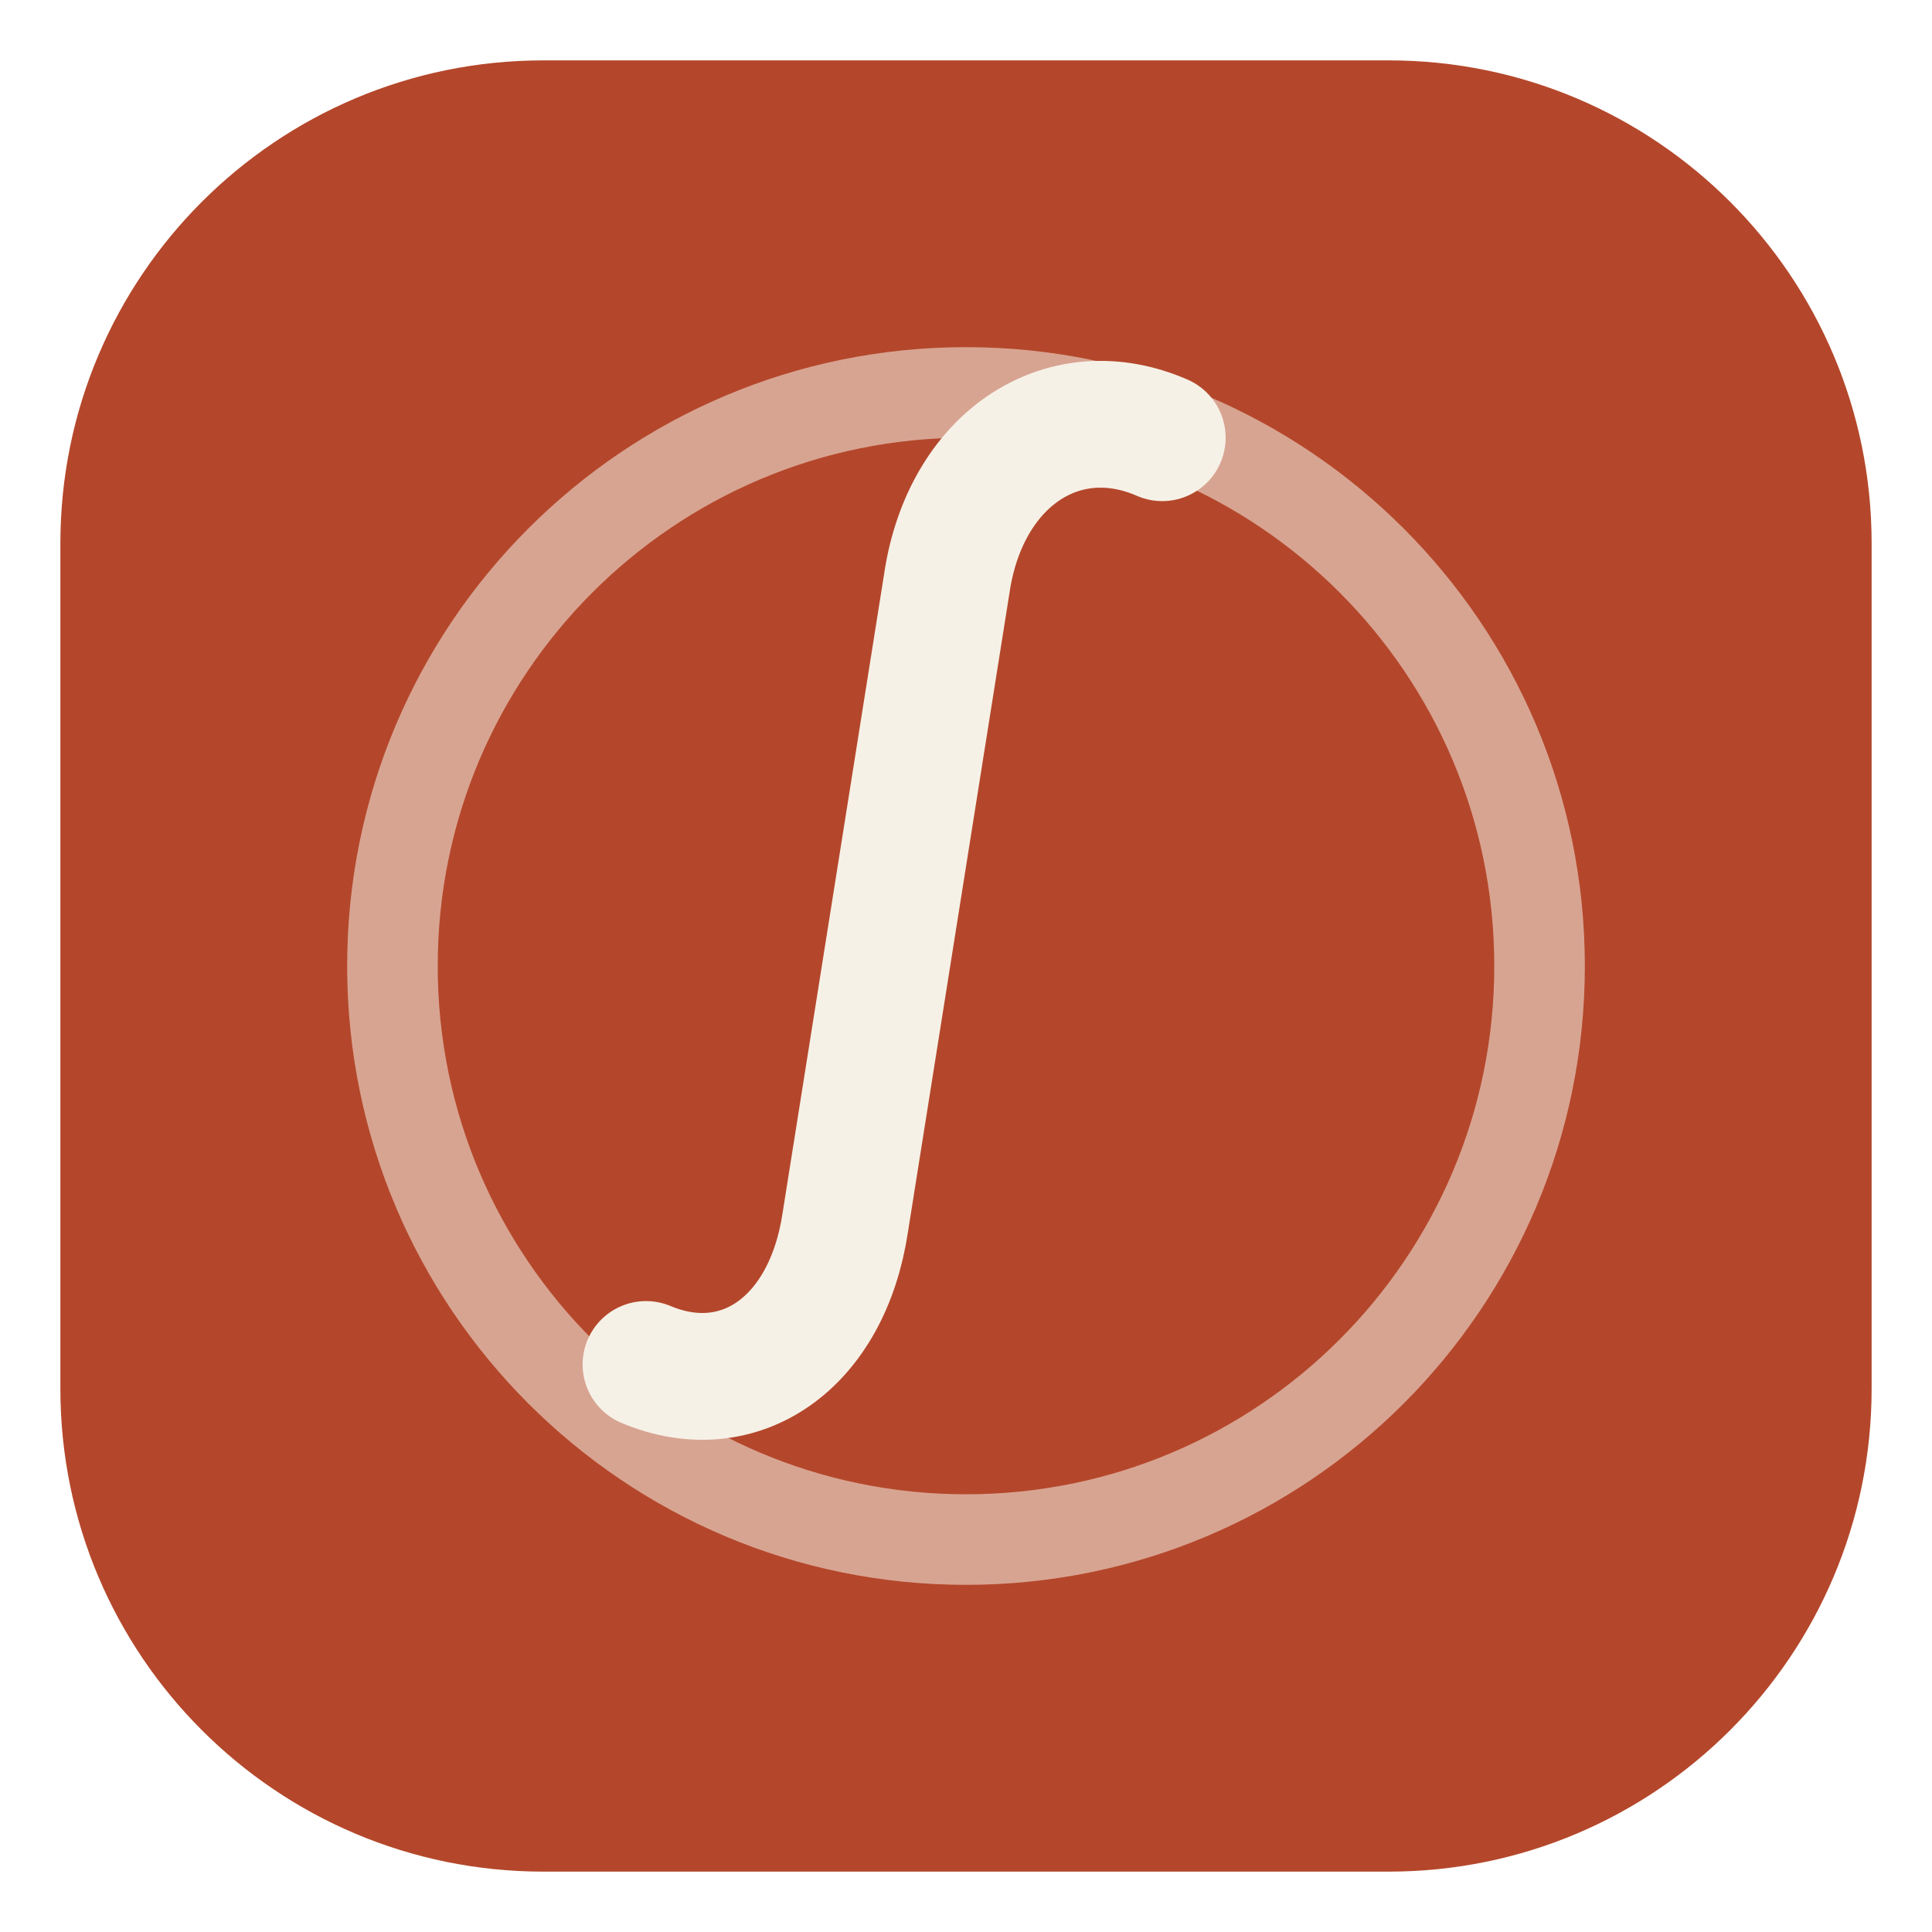
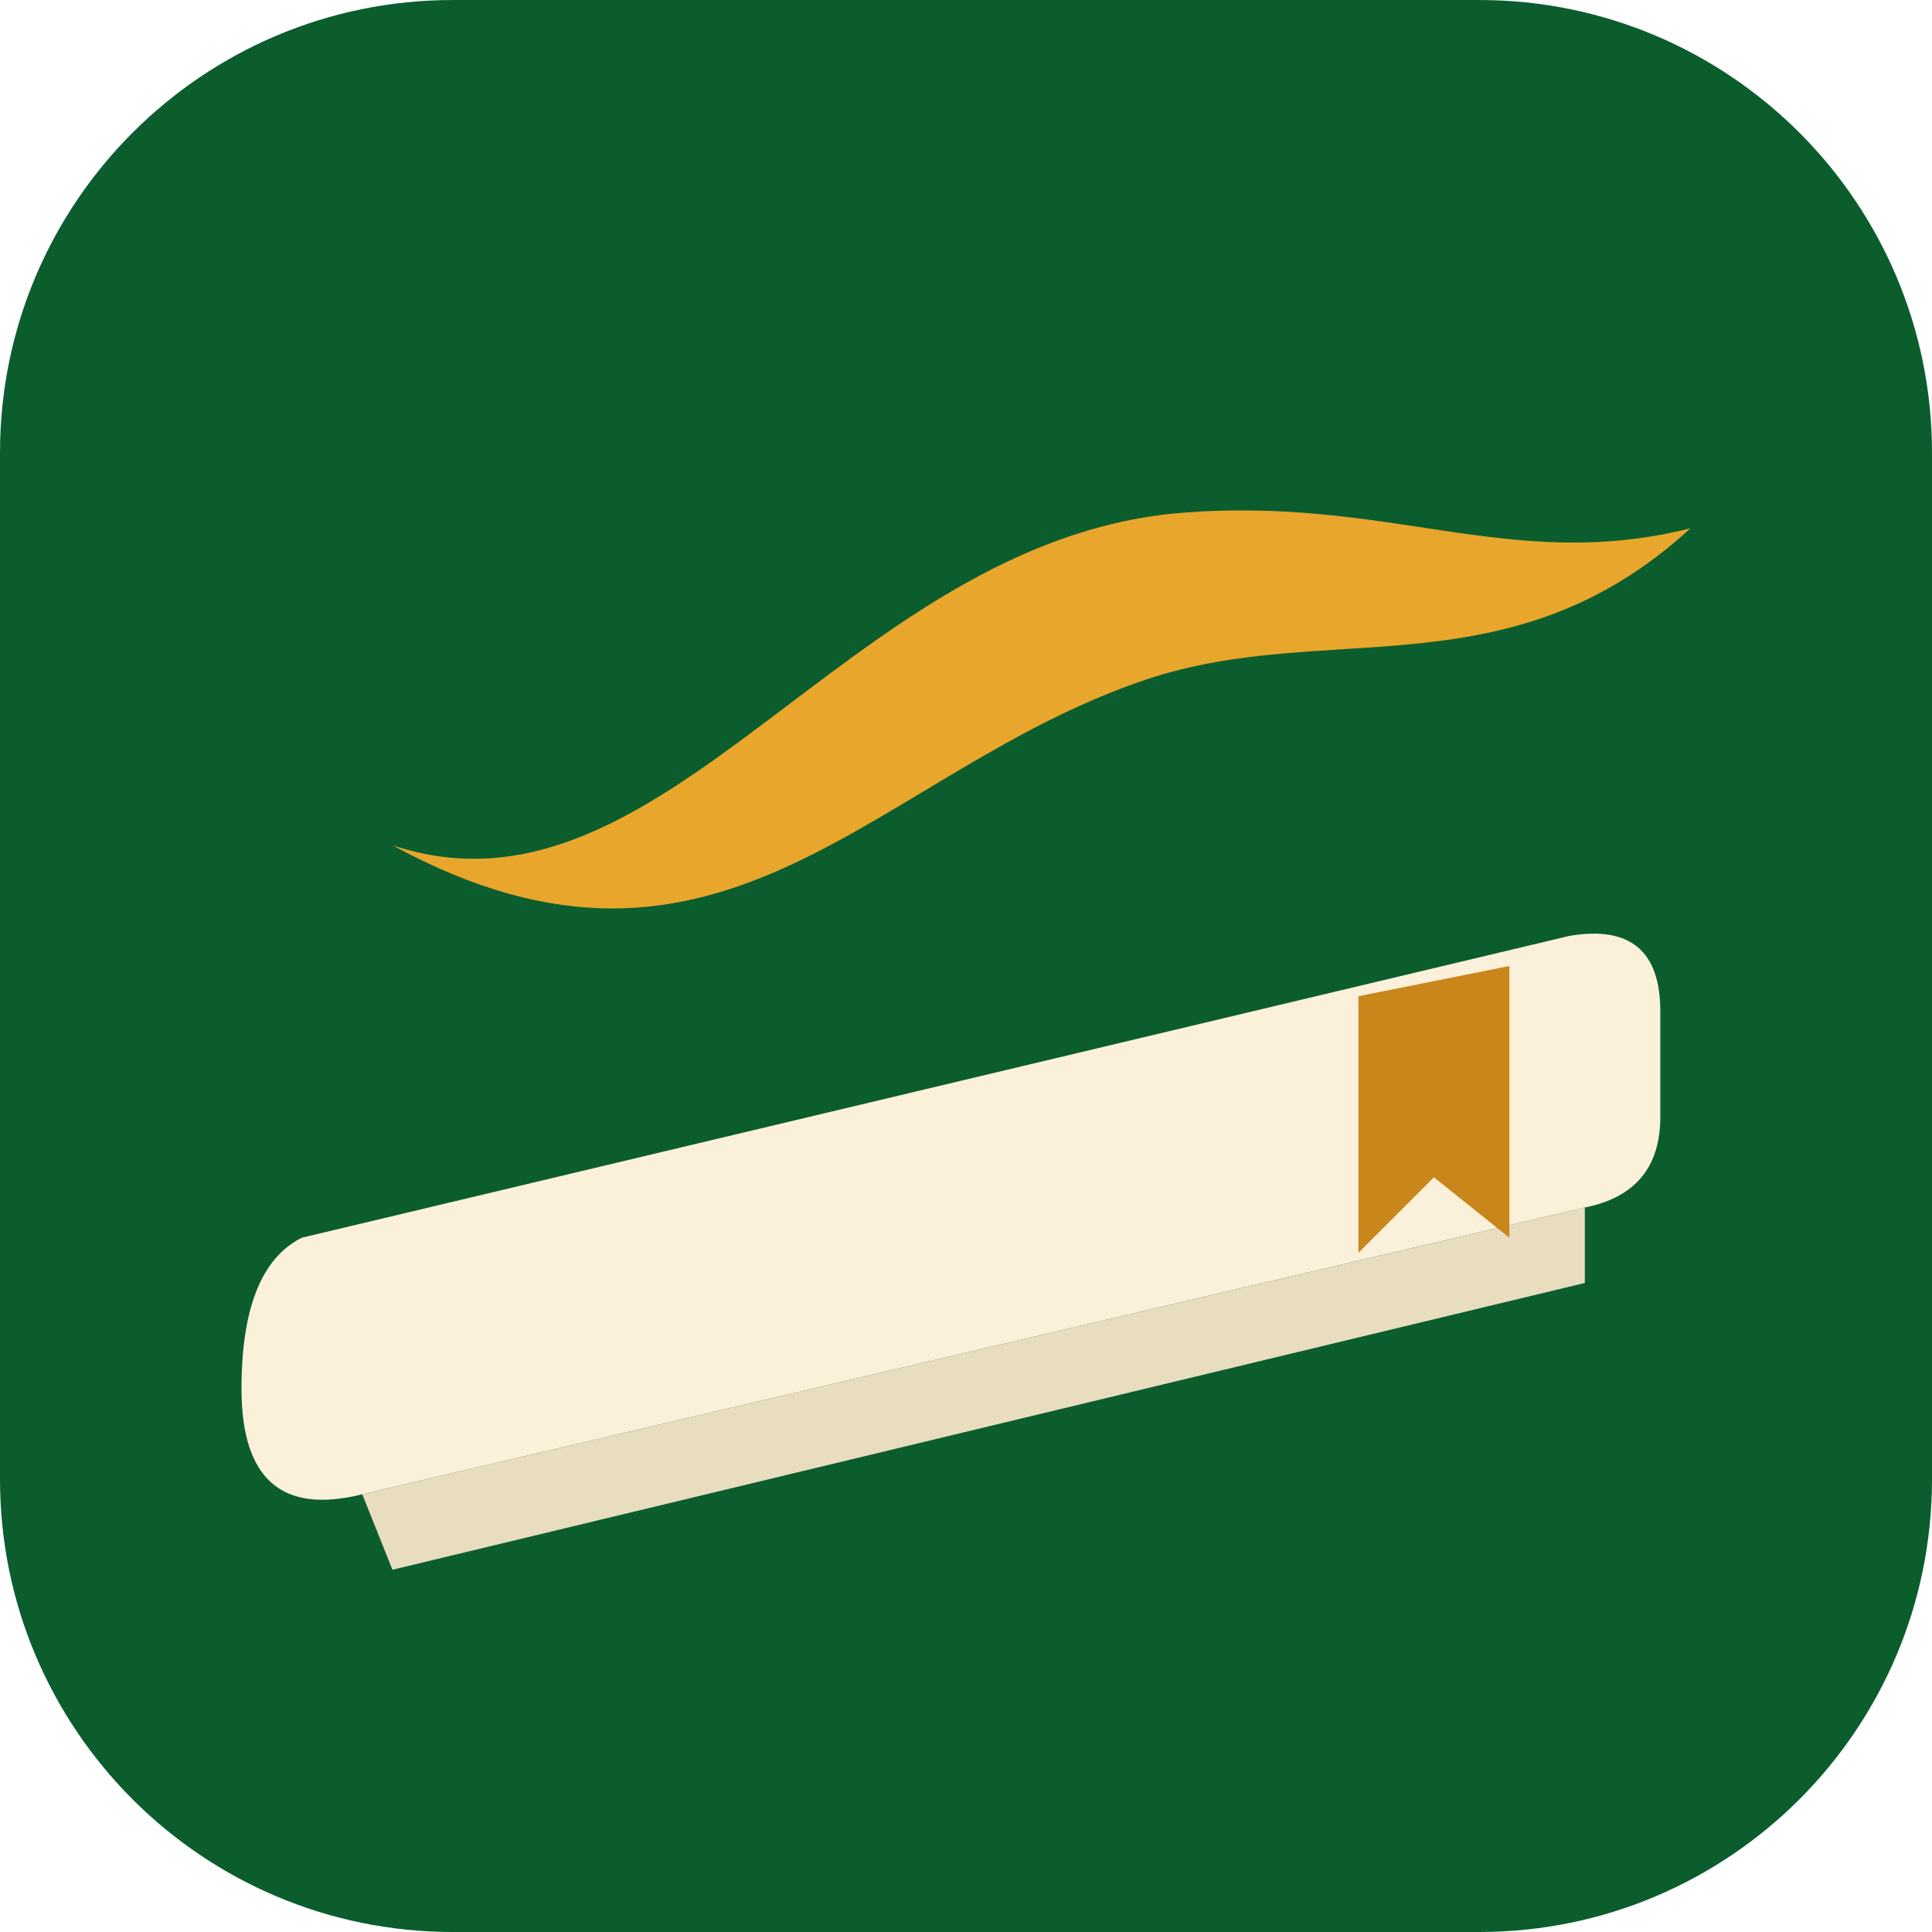
<svg xmlns="http://www.w3.org/2000/svg" viewBox="0 0 64 64" role="img" aria-label="VBMath">
-   <rect x="2" y="2" width="60" height="60" rx="16" fill="#B4472B" />
-   <circle cx="32" cy="32" r="19" fill="none" stroke="#F6F1E7" stroke-width="3" opacity=".55" />
-   <path d="M38.5 14.5c-3.2-1.4-6.4.6-7.1 4.6l-3.4 21.4c-.6 4-3.5 6-6.6 4.7" fill="none" stroke="#F6F1E7" stroke-width="4.2" stroke-linecap="round" />
+   <rect width="64" height="64" rx="15" fill="#0B5D2E" />
+   <path d="M10 41 L52 31 Q55 30.5 55 33.5 L55 37 Q55 39.5 52.5 40 L12 49.5 Q8 50.5 8 46 Q8 42 10 41 Z" fill="#FBF1DA" />
+   <path d="M12 49.5 L52.5 40 L52.5 42.5 L13 52 Z" fill="#E9DDBF" />
+   <path d="M13 28 C22 31 28 18 39 17 C46 16.4 50 19 56 17.5 C50 23 44 20.5 38 22.5 C29 25.5 24 34 13 28 Z" fill="#E8A62C" />
+   <path d="M45 33 L50 32 L50 41 L47.5 39 L45 41.5 Z" fill="#C9861A" />
</svg>
